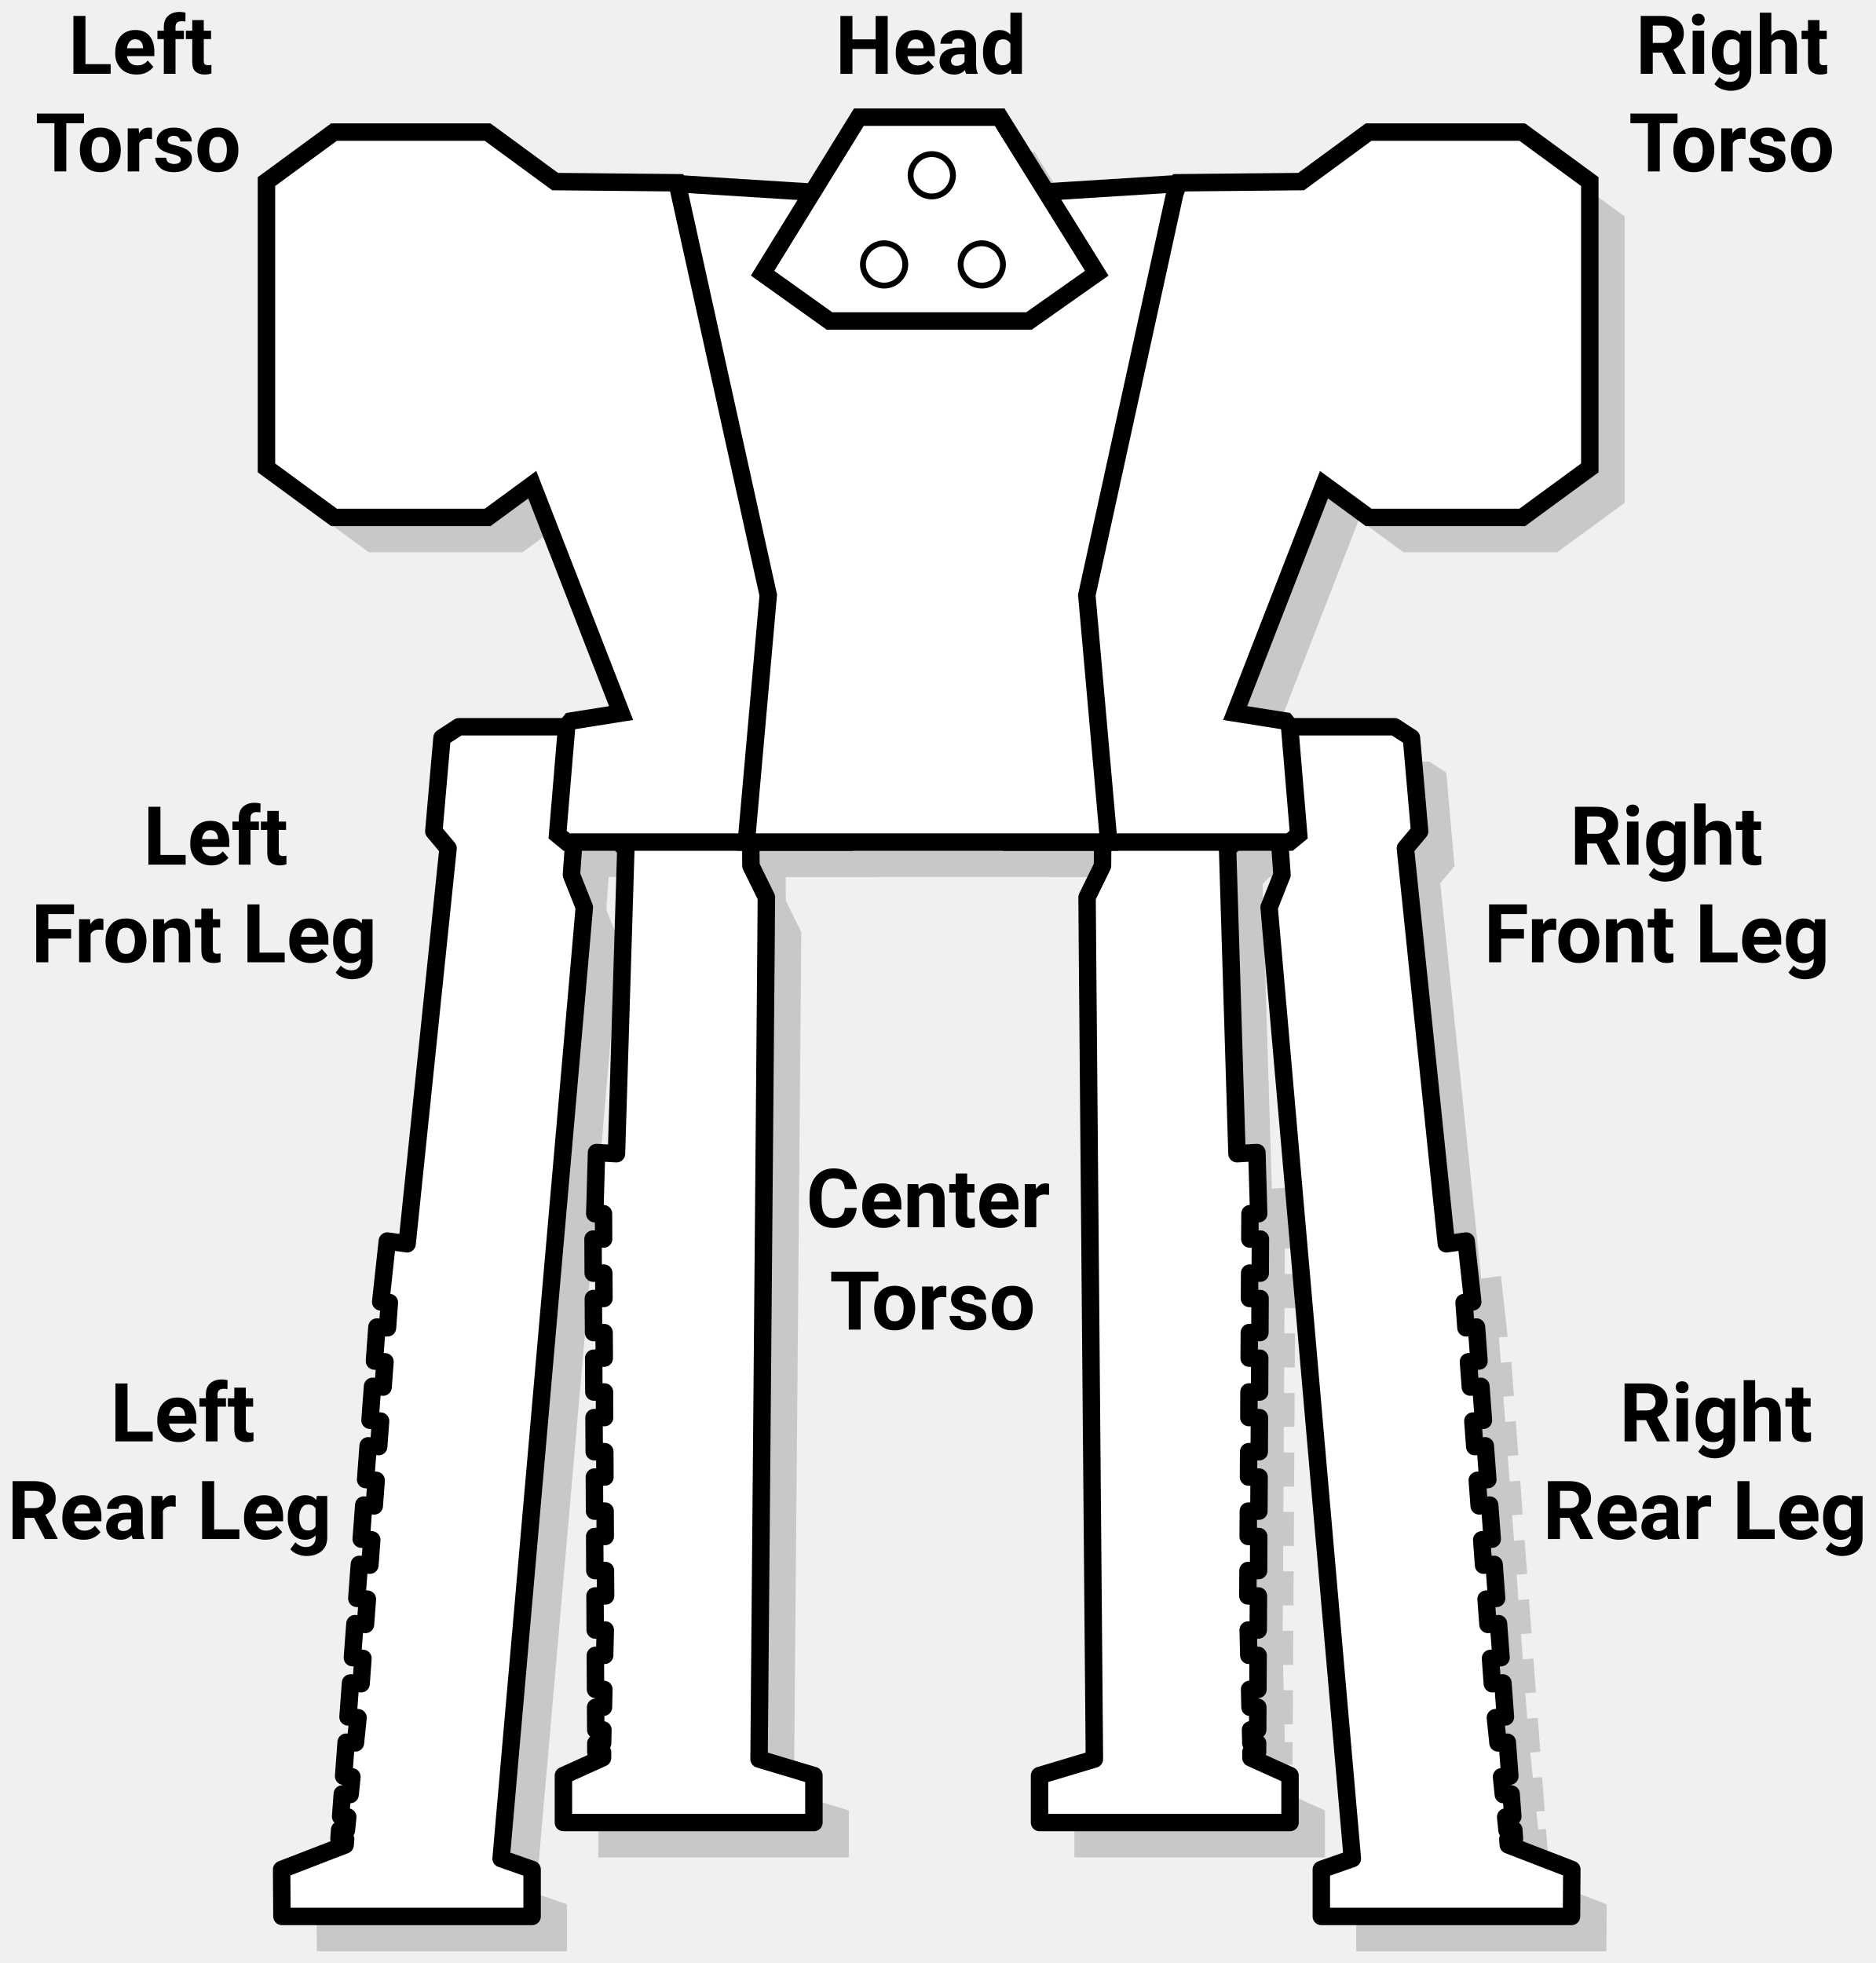
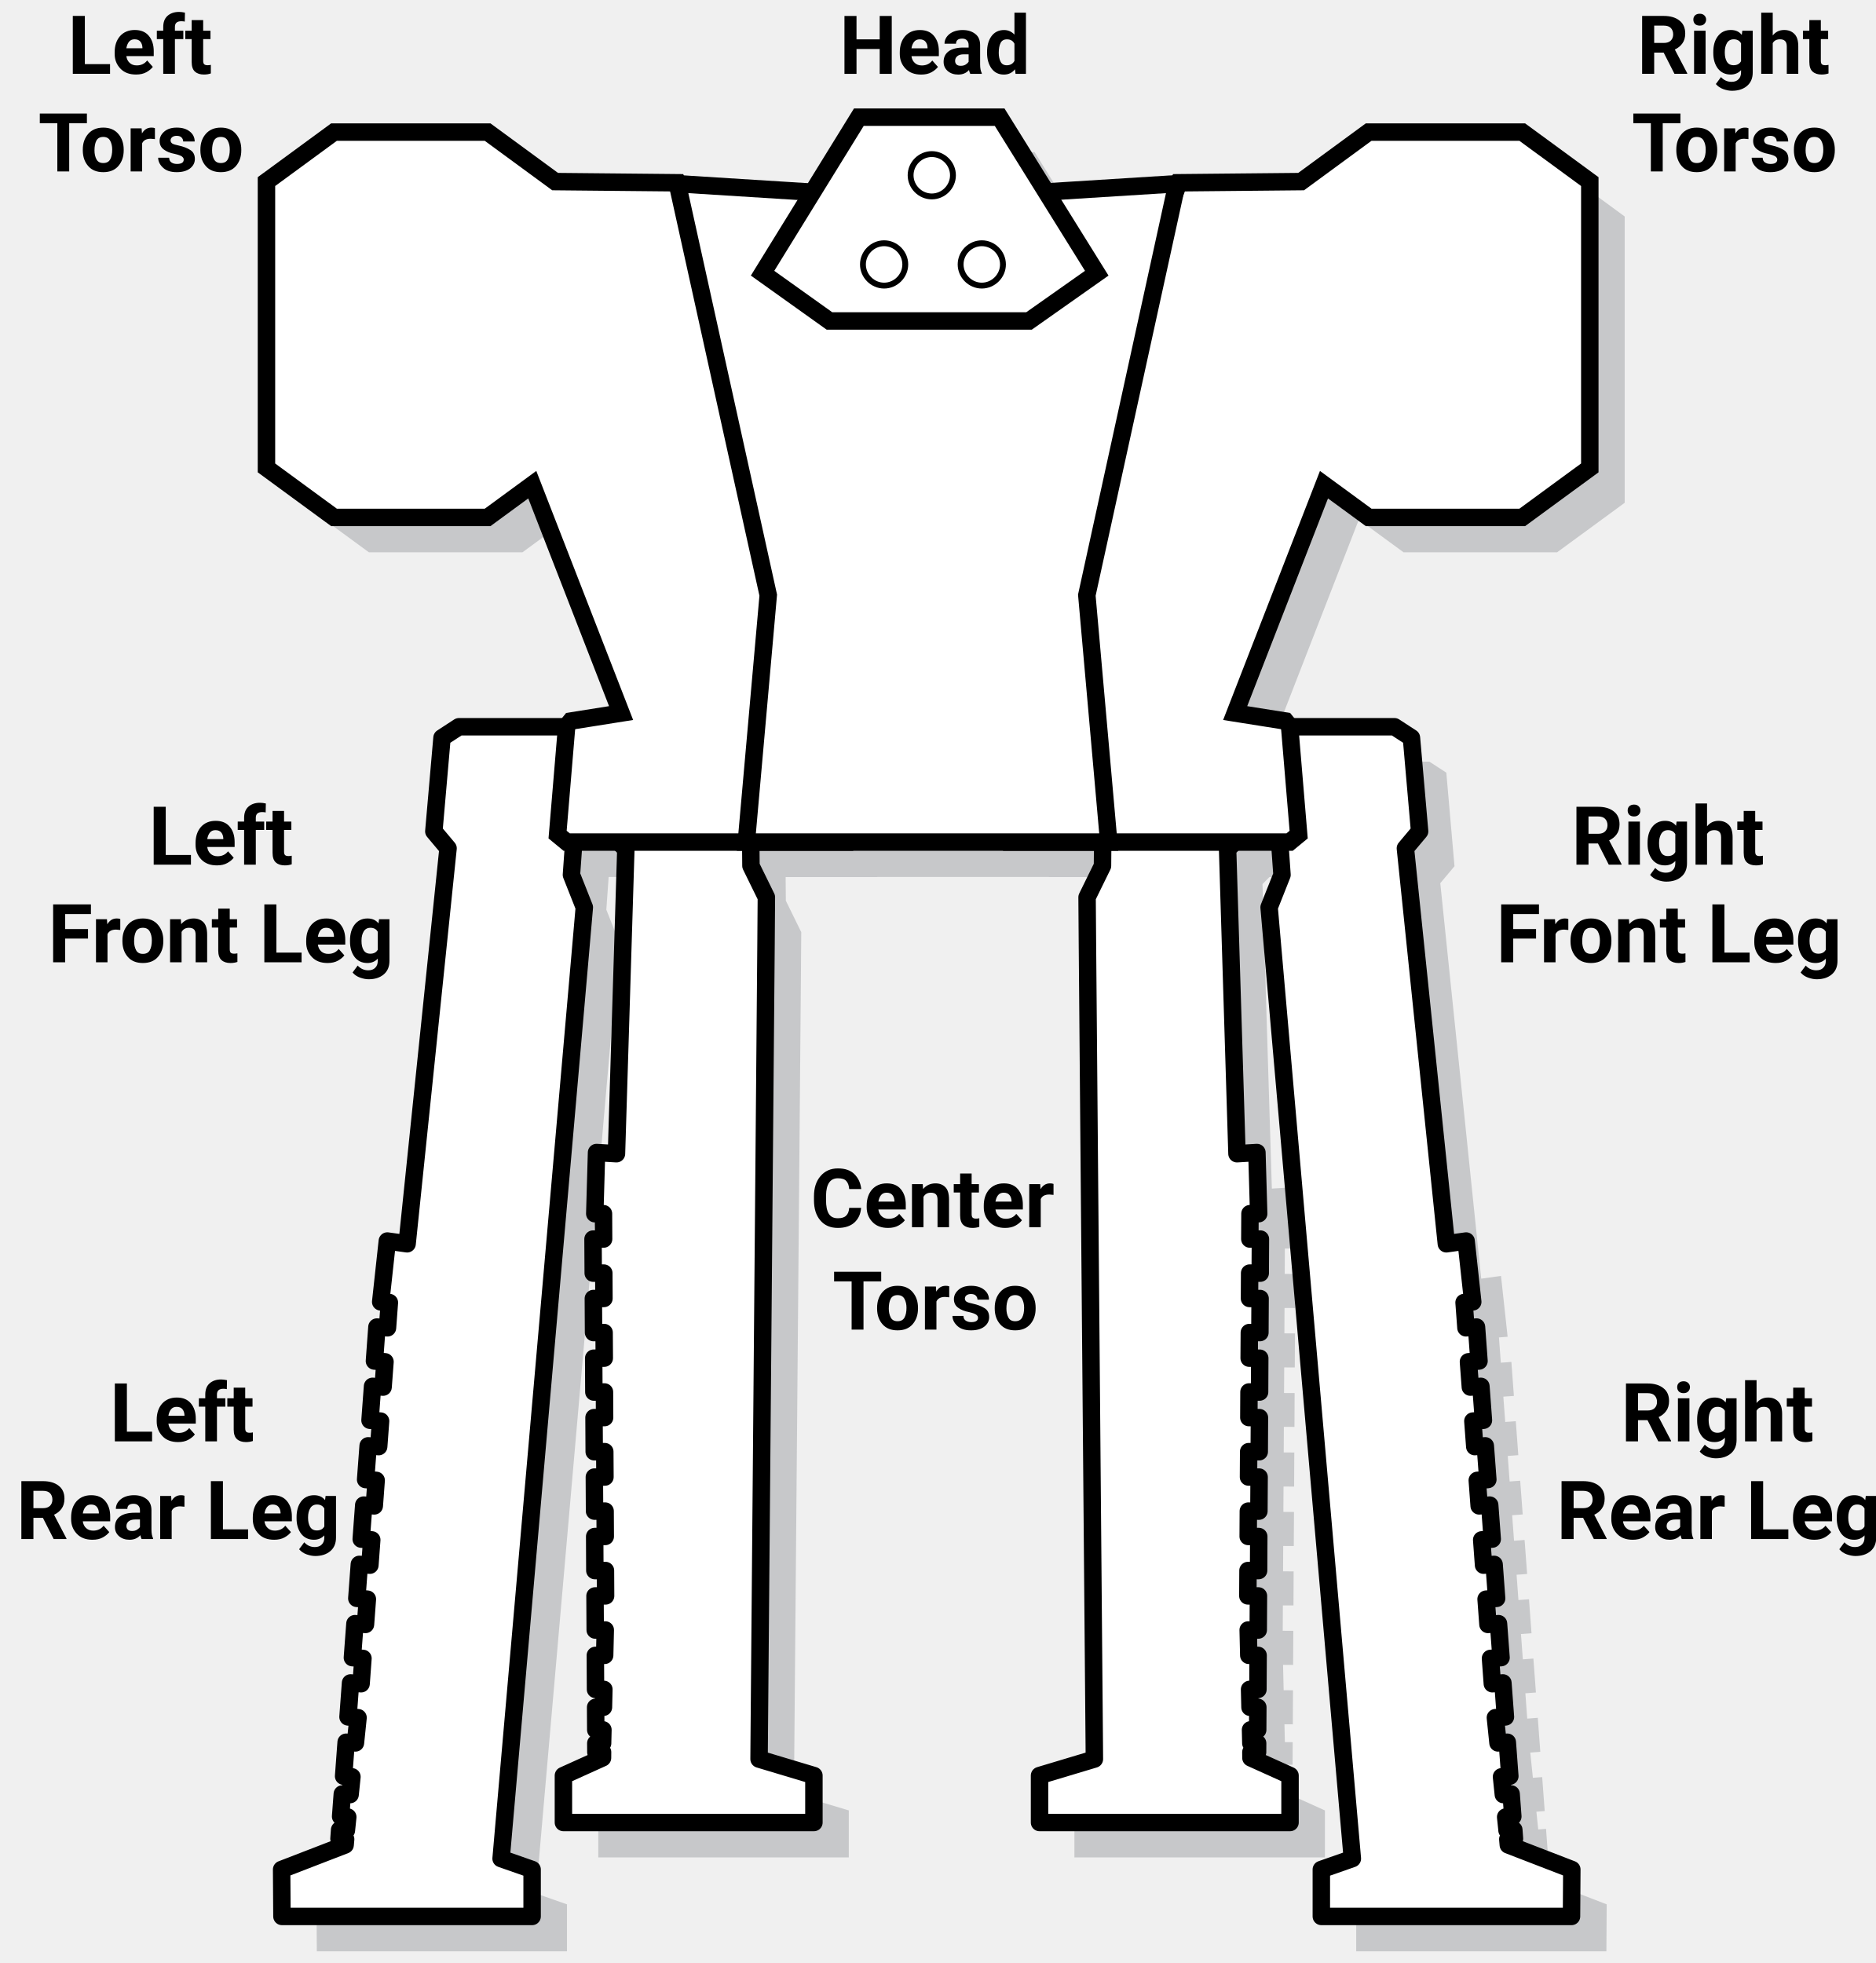
<svg xmlns="http://www.w3.org/2000/svg" viewBox="2.375 14.625 160.5 168">
  <defs>
    <clipPath id="quadvee-structure-visible-1" clipPathUnits="userSpaceOnUse">
      <path clip-rule="evenodd" transform="matrix(1 0 0 1 445.8153 306.2776)" d="M-100000 -100000H100000V100000H-100000Z M0 0V9.105H-15.183l-1.408-.916-.679-7.775 1.181-1.408-3.402-32.862-1.643 .23-.551-5.056 .721-.055-.156-2.101-.878 .065-.207-2.824 .877-.063-.158-2.103-.877 .063-.209-2.82 .877-.067-.157-2.121-.876 .064-.21-2.802 .877-.066-.157-2.121-.876 .066-.21-2.826 .876-.065-.155-2.101-.877 .065-.209-2.823 .876-.066-.156-2.101-.876 .064-.211-2.823 .877-.064-.154-2.104-.878 .067-.209-2.824 .833-.063-.216-2.097-.773 .057-.21-2.821 .691-.053-.152-1.476-.648 .05-.14-1.871 .594-.044-.106-1.024-.007-.083-.563 .042-.054-.739 .553-.041-.042-.475-5.276-2.038 .026-3.902H-9.105v3.902l-2.577 .903 .113 1.297L-5.106-9.789l.339 3.888-1.07 2.703L-5.61 0z Z" />
    </clipPath>
    <clipPath id="quadvee-structure-visible-2" clipPathUnits="userSpaceOnUse">
      <path clip-rule="evenodd" transform="matrix(1 0 0 1 452.5161 351.2098)" d="M-100000 -100000H100000V100000H-100000Z M0 0L-3.742 9.373-13.894 9.471l-5.611 4.114H-32.264l-5.613-4.114V-14.32l5.613-4.113h12.759l3.713 2.72L-8.413-34.69l-4.179-.663-.343-.425-.754-9.01 .754-.621H9.98z Z" />
    </clipPath>
    <clipPath id="quadvee-structure-visible-3" clipPathUnits="userSpaceOnUse">
      <path clip-rule="evenodd" transform="matrix(1 0 0 1 484.6186 305.8012)" d="M-100000 -100000H100000V100000H-100000Z M0 0H-30.11l1.82 20.515-7.554 34.188 11.651-.731H-5.982l11.651 .731-7.49-34.188z Z" />
    </clipPath>
    <clipPath id="quadvee-structure-visible-5" clipPathUnits="userSpaceOnUse">
      <path clip-rule="evenodd" transform="matrix(1 0 0 1 493.1768 306.2776)" d="M-100000 -100000H100000V100000H-100000Z M0 0V9.105H15.183l1.408-.916L17.27 .414 16.089-.994l3.402-32.862 1.643 .23 .551-5.056-.721-.055 .156-2.101 .877 .065 .208-2.824-.877-.063 .158-2.103 .877 .063 .209-2.82-.877-.067 .157-2.121 .876 .064 .21-2.802-.877-.066 .157-2.121 .876 .066 .21-2.826-.876-.065 .155-2.101 .877 .065 .209-2.823-.876-.066 .156-2.101 .876 .064 .211-2.823-.877-.064 .154-2.104 .878 .067 .209-2.824-.834-.063 .217-2.097 .773 .057 .21-2.821-.691-.053 .152-1.476 .648 .05 .139-1.871-.594-.044 .107-1.024 .006-.083 .564 .042 .054-.739-.553-.041 .042-.475 5.276-2.038-.026-3.902H9.105v3.902l2.577 .903-.114 1.297L5.106-9.789l-.34 3.888L5.837-3.198 5.61 0z Z" />
    </clipPath>
    <clipPath id="quadvee-structure-visible-6" clipPathUnits="userSpaceOnUse">
      <path clip-rule="evenodd" transform="matrix(1 0 0 1 486.709 351.2098)" d="M-100000 -100000H100000V100000H-100000Z M0 0L3.743 9.373l10.152 .098 5.61 4.114H32.264l5.614-4.114V-14.32l-5.614-4.113H19.505l-3.712 2.72L8.414-34.69l4.179-.663 .343-.425 .754-9.01-.754-.621H-9.978z Z" />
    </clipPath>
    <clipPath id="quadvee-structure-visible-11" clipPathUnits="userSpaceOnUse">
      <path clip-rule="evenodd" transform="matrix(1 0 0 1 455.8565 353.0682)" d="M-100000 -100000H100000V100000H-100000Z M0 0L5.558-3.967H22.139L27.766 0 19.699 12.963H7.999z Z" />
    </clipPath>
  </defs>
  <g transform="matrix(1.03 0 0 1.03 3.557 16.25)">
    <g id="internal_diagram_quad" transform="matrix(1,0,0,-1,-395.3231,374.1915)">
      <g id="structureDiagram" transform="translate(1.675)">
        <path style="fill:#c7c8ca;fill-opacity:1;fill-rule:nonzero;stroke:none" d="M0 0L-.724 9.077-15.859 7.869-17.19 6.843-17.248-.961l1.289-1.31-.778-25.301-1.656 .099-.147-5.083 .723 .003 .011-2.108-.879-.005 .016-2.83 .88 .005 .011-2.108-.88-.006 .016-2.828 .878 .002 .014-2.127-.879-.005 .013-2.811 .881 .006 .011-2.128-.878-.005 .015-2.833 .879 .006 .013-2.108-.88-.005 .016-2.83 .878 .004 .012-2.107-.878-.006 .013-2.829 .881 .004 .012-2.108-.879-.004 .016-2.833 .836 .005-.05-2.107-.775-.005 .015-2.83 .694 .004-.035-1.484-.65-.003 .011-1.876 .595 .004-.025-1.029-.001-.084-.565-.003 .005-.741 .556 .004-.004-.478-3.248-1.468v-3.902H-.333v3.903L-4.89-77.873l.01 1.301 .568 66.408 .029 3.901-1.281 2.611-.027 3.206z" transform="translate(463.3543,304.5805)" />
        <path style="fill:#c7c8ca;fill-opacity:1;fill-rule:nonzero;stroke:none" d="M0 0V9.105H-15.183l-1.408-.916-.679-7.775 1.181-1.408-3.402-32.862-1.643 .23-.551-5.056 .721-.055-.156-2.101-.878 .065-.207-2.824 .877-.063-.158-2.103-.877 .063-.209-2.82 .877-.067-.157-2.121-.876 .064-.21-2.802 .877-.066-.157-2.121-.876 .066-.21-2.826 .876-.064-.155-2.102-.877 .065-.209-2.823 .876-.066-.156-2.101-.876 .064-.211-2.823 .877-.064-.154-2.104-.878 .067-.209-2.824 .833-.063-.216-2.097-.773 .057-.21-2.821 .691-.053-.152-1.476-.648 .05-.14-1.871 .594-.044-.106-1.024-.007-.083-.563 .042-.054-.739 .553-.041-.042-.475-5.276-2.038 .026-3.902H-9.105v3.902l-2.577 .903 .113 1.297L-5.106-9.789l.339 3.888-1.07 2.704L-5.61 0z" transform="translate(448.7133,303.3796)" />
        <path style="fill:#c7c8ca;fill-opacity:1;fill-rule:nonzero;stroke:none" d="M0 0L.724 9.077 15.859 7.869 17.19 6.843l.059-7.804-1.29-1.31 .778-25.301 1.656 .099 .147-5.083-.723 .003-.011-2.108 .879-.005-.016-2.83-.88 .005-.011-2.108 .88-.006-.016-2.828-.878 .002-.014-2.127 .879-.005-.013-2.811-.881 .006-.011-2.128 .878-.005-.015-2.833-.879 .006-.013-2.108 .881-.005-.017-2.83-.878 .004-.012-2.107 .878-.006-.013-2.829-.881 .004-.012-2.108 .879-.004-.016-2.833-.836 .005 .05-2.107 .775-.005-.015-2.83-.694 .004 .035-1.484 .65-.003-.011-1.876-.595 .004 .025-1.029 .001-.084 .564-.003-.004-.741-.556 .004 .004-.478 3.248-1.468v-3.902H.333v3.903L4.89-77.873l-.01 1.301-.568 66.408-.029 3.901L5.564-3.652 5.591-.446z" transform="translate(481.4337,304.5805)" />
        <path style="fill:#c7c8ca;fill-opacity:1;fill-rule:nonzero;stroke:none" d="M0 0V9.105H15.183l1.408-.916L17.27 .414 16.089-.994l3.402-32.862 1.643 .23 .551-5.056-.721-.055 .156-2.101 .877 .065 .208-2.824-.877-.063 .158-2.103 .877 .063 .209-2.82-.877-.067 .157-2.121 .876 .064 .21-2.802-.877-.066 .157-2.121 .876 .066 .21-2.826-.876-.064 .155-2.102 .877 .065 .209-2.823-.876-.066 .156-2.101 .876 .064 .211-2.823-.877-.064 .154-2.104 .878 .067 .209-2.824-.834-.063 .217-2.097 .773 .057 .21-2.821-.691-.053 .152-1.476 .648 .05 .139-1.871-.593-.044 .106-1.024 .007-.083 .563 .042 .054-.739-.553-.041 .042-.475 5.276-2.038-.026-3.902H9.105v3.902l2.577 .903-.114 1.297L5.106-9.789l-.34 3.888L5.837-3.197 5.61 0z" transform="translate(496.0747,303.3796)" />
        <path style="fill:#c7c8ca;fill-opacity:1;fill-rule:nonzero;stroke:none" d="M0 0L-3.742 9.373-13.894 9.471l-5.611 4.114H-32.264l-5.613-4.114V-14.32l5.613-4.113h12.759l3.713 2.72L-8.413-34.69l-4.179-.663-.343-.425-.754-9.01 .754-.621H9.98z" transform="translate(455.414,348.3119)" />
        <path style="fill:#c7c8ca;fill-opacity:1;fill-rule:nonzero;stroke:none" d="M0 0L3.743 9.373l10.152 .098 5.61 4.114H32.264l5.614-4.114V-14.32l-5.614-4.113H19.505l-3.712 2.72L8.414-34.69l4.179-.663 .343-.425 .754-9.01-.754-.621H-9.978z" transform="translate(489.607,348.3119)" />
        <path style="fill:#c7c8ca;fill-opacity:1;fill-rule:nonzero;stroke:none" d="M0 0H-30.11l1.82 20.515-7.554 34.188 11.651-.731H-5.982l11.651 .731-7.49-34.188z" transform="translate(487.5166,302.9032)" />
        <path style="fill:#c7c8ca;fill-opacity:1;fill-rule:nonzero;stroke:none" d="M0 0L5.558-3.967H22.139L27.766 0 19.699 12.963H7.999z" transform="translate(458.7545,350.1702)" />
        <g clip-path="url(#quadvee-structure-visible-1)">
          <g clip-path="url(#quadvee-structure-visible-2)">
            <g clip-path="url(#quadvee-structure-visible-3)">
              <path style="fill:#ffffff;fill-opacity:1;fill-rule:nonzero;stroke:none;stroke-opacity:1;stroke-width:1.449;stroke-linecap:butt;stroke-linejoin:round;stroke-miterlimit:2.414;stroke-dasharray:none" d="M0 0L-.724 9.077-15.859 7.869-17.19 6.843-17.248-.961l1.289-1.31-.778-25.301-1.656 .099-.147-5.083 .723 .003 .011-2.108-.879-.005 .016-2.83 .88 .005 .011-2.108-.88-.006 .016-2.829 .878 .003 .014-2.127-.879-.005 .013-2.811 .881 .006 .011-2.128-.878-.005 .015-2.833 .879 .006 .013-2.108-.88-.005 .016-2.83 .878 .004 .012-2.107-.878-.006 .013-2.829 .881 .004 .012-2.108-.879-.004 .016-2.833 .836 .005-.05-2.107-.775-.005 .015-2.83 .694 .004-.035-1.484-.65-.003 .011-1.876 .595 .004-.025-1.029-.001-.084-.565-.003 .005-.741 .556 .004-.004-.478-3.248-1.468v-3.902H-.333v3.903L-4.89-77.873l.01 1.301 .568 66.408 .029 3.901-1.281 2.611-.027 3.206z" id="isRLL" data-loc="RLL" class="structure unitLocation" transform="translate(460.4563,307.4785)" />
            </g>
          </g>
        </g>
        <path style="fill:none;fill-opacity:1;fill-rule:nonzero;stroke:#000000;stroke-opacity:1;stroke-width:1.449;stroke-linecap:butt;stroke-linejoin:round;stroke-miterlimit:2.414;stroke-dasharray:none" d="M0 0L-.724 9.077-15.859 7.869-17.19 6.843-17.248-.961l1.289-1.31-.778-25.301-1.656 .099-.147-5.083 .723 .003 .011-2.108-.879-.005 .016-2.83 .88 .005 .011-2.108-.88-.006 .016-2.829 .878 .003 .014-2.127-.879-.005 .013-2.811 .881 .006 .011-2.128-.878-.005 .015-2.833 .879 .006 .013-2.108-.88-.005 .016-2.83 .878 .004 .012-2.107-.878-.006 .013-2.829 .881 .004 .012-2.108-.879-.004 .016-2.833 .836 .005-.05-2.107-.775-.005 .015-2.83 .694 .004-.035-1.484-.65-.003 .011-1.876 .595 .004-.025-1.029-.001-.084-.565-.003 .005-.741 .556 .004-.004-.478-3.248-1.468v-3.902H-.333v3.903L-4.89-77.873l.01 1.301 .568 66.408 .029 3.901-1.281 2.611-.027 3.206z" transform="translate(460.4563,307.4785)" />
        <g clip-path="url(#quadvee-structure-visible-2)">
          <path style="fill:#ffffff;fill-opacity:1;fill-rule:nonzero;stroke:none;stroke-opacity:1;stroke-width:1.449;stroke-linecap:butt;stroke-linejoin:round;stroke-miterlimit:2.414;stroke-dasharray:none" d="M0 0V9.105H-15.183l-1.408-.916-.679-7.775 1.181-1.408-3.402-32.862-1.643 .23-.551-5.056 .721-.055-.156-2.101-.878 .065-.207-2.824 .877-.063-.158-2.103-.877 .063-.209-2.82 .877-.067-.157-2.121-.876 .064-.21-2.802 .877-.066-.157-2.121-.876 .066-.21-2.826 .876-.065-.155-2.101-.877 .065-.209-2.823 .876-.066-.156-2.101-.876 .064-.211-2.823 .877-.064-.154-2.104-.878 .067-.209-2.824 .833-.063-.216-2.097-.773 .057-.21-2.821 .691-.053-.152-1.476-.648 .05-.14-1.871 .594-.044-.106-1.024-.007-.083-.563 .042-.054-.739 .553-.041-.042-.475-5.276-2.038 .026-3.902H-9.105v3.902l-2.577 .903 .113 1.297L-5.106-9.789l.339 3.888-1.07 2.703L-5.61 0z" id="isFLL" data-loc="FLL" class="structure unitLocation" transform="translate(445.8153,306.2776)" />
        </g>
        <path style="fill:none;fill-opacity:1;fill-rule:nonzero;stroke:#000000;stroke-opacity:1;stroke-width:1.449;stroke-linecap:butt;stroke-linejoin:round;stroke-miterlimit:2.414;stroke-dasharray:none" d="M0 0V9.105H-15.183l-1.408-.916-.679-7.775 1.181-1.408-3.402-32.862-1.643 .23-.551-5.056 .721-.055-.156-2.101-.878 .065-.207-2.824 .877-.063-.158-2.103-.877 .063-.209-2.82 .877-.067-.157-2.121-.876 .064-.21-2.802 .877-.066-.157-2.121-.876 .066-.21-2.826 .876-.065-.155-2.101-.877 .065-.209-2.823 .876-.066-.156-2.101-.876 .064-.211-2.823 .877-.064-.154-2.104-.878 .067-.209-2.824 .833-.063-.216-2.097-.773 .057-.21-2.821 .691-.053-.152-1.476-.648 .05-.14-1.871 .594-.044-.106-1.024-.007-.083-.563 .042-.054-.739 .553-.041-.042-.475-5.276-2.038 .026-3.902H-9.105v3.902l-2.577 .903 .113 1.297L-5.106-9.789l.339 3.888-1.07 2.703L-5.61 0z" transform="translate(445.8153,306.2776)" />
        <g clip-path="url(#quadvee-structure-visible-5)">
          <g clip-path="url(#quadvee-structure-visible-6)">
            <g clip-path="url(#quadvee-structure-visible-3)">
              <path style="fill:#ffffff;fill-opacity:1;fill-rule:nonzero;stroke:none;stroke-opacity:1;stroke-width:1.449;stroke-linecap:butt;stroke-linejoin:round;stroke-miterlimit:2.414;stroke-dasharray:none" d="M0 0L.724 9.077 15.859 7.869 17.19 6.843l.059-7.804-1.29-1.31 .778-25.301 1.656 .099 .147-5.083-.723 .003-.011-2.108 .879-.005-.016-2.83-.88 .005-.011-2.108 .88-.006-.016-2.829-.878 .003-.014-2.127 .879-.005-.013-2.811-.881 .006-.011-2.128 .878-.005-.015-2.833-.879 .006-.013-2.108 .881-.005-.017-2.83-.878 .004-.012-2.107 .878-.006-.013-2.829-.881 .004-.012-2.108 .879-.004-.016-2.833-.836 .005 .05-2.107 .775-.005-.015-2.83-.694 .004 .035-1.484 .65-.003-.011-1.876-.595 .004 .025-1.029 .001-.084 .564-.003-.004-.741-.556 .004 .004-.478 3.248-1.468v-3.902H.333v3.903L4.89-77.873l-.01 1.301-.568 66.408-.029 3.901L5.564-3.652 5.591-.446z" id="isRRL" data-loc="RRL" class="structure unitLocation" transform="translate(478.5358,307.4785)" />
            </g>
          </g>
        </g>
        <path style="fill:none;fill-opacity:1;fill-rule:nonzero;stroke:#000000;stroke-opacity:1;stroke-width:1.449;stroke-linecap:butt;stroke-linejoin:round;stroke-miterlimit:2.414;stroke-dasharray:none" d="M0 0L.724 9.077 15.859 7.869 17.19 6.843l.059-7.804-1.29-1.31 .778-25.301 1.656 .099 .147-5.083-.723 .003-.011-2.108 .879-.005-.016-2.83-.88 .005-.011-2.108 .88-.006-.016-2.829-.878 .003-.014-2.127 .879-.005-.013-2.811-.881 .006-.011-2.128 .878-.005-.015-2.833-.879 .006-.013-2.108 .881-.005-.017-2.83-.878 .004-.012-2.107 .878-.006-.013-2.829-.881 .004-.012-2.108 .879-.004-.016-2.833-.836 .005 .05-2.107 .775-.005-.015-2.83-.694 .004 .035-1.484 .65-.003-.011-1.876-.595 .004 .025-1.029 .001-.084 .564-.003-.004-.741-.556 .004 .004-.478 3.248-1.468v-3.902H.333v3.903L4.89-77.873l-.01 1.301-.568 66.408-.029 3.901L5.564-3.652 5.591-.446z" transform="translate(478.5358,307.4785)" />
        <g clip-path="url(#quadvee-structure-visible-6)">
          <path style="fill:#ffffff;fill-opacity:1;fill-rule:nonzero;stroke:none;stroke-opacity:1;stroke-width:1.449;stroke-linecap:butt;stroke-linejoin:round;stroke-miterlimit:2.414;stroke-dasharray:none" d="M0 0V9.105H15.183l1.408-.916L17.27 .414 16.089-.994l3.402-32.862 1.643 .23 .551-5.056-.721-.055 .156-2.101 .877 .065 .208-2.824-.877-.063 .158-2.103 .877 .063 .209-2.82-.877-.067 .157-2.121 .876 .064 .21-2.802-.877-.066 .157-2.121 .876 .066 .21-2.826-.876-.065 .155-2.101 .877 .065 .209-2.823-.876-.066 .156-2.101 .876 .064 .211-2.823-.877-.064 .154-2.104 .878 .067 .209-2.824-.834-.063 .217-2.097 .773 .057 .21-2.821-.691-.053 .152-1.476 .648 .05 .139-1.871-.594-.044 .107-1.024 .006-.083 .564 .042 .054-.739-.553-.041 .042-.475 5.276-2.038-.026-3.902H9.105v3.902l2.577 .903-.114 1.297L5.106-9.789l-.34 3.888L5.837-3.198 5.61 0z" id="isFRL" data-loc="FRL" class="structure unitLocation" transform="translate(493.1768,306.2776)" />
        </g>
        <path style="fill:none;fill-opacity:1;fill-rule:nonzero;stroke:#000000;stroke-opacity:1;stroke-width:1.449;stroke-linecap:butt;stroke-linejoin:round;stroke-miterlimit:2.414;stroke-dasharray:none" d="M0 0V9.105H15.183l1.408-.916L17.27 .414 16.089-.994l3.402-32.862 1.643 .23 .551-5.056-.721-.055 .156-2.101 .877 .065 .208-2.824-.877-.063 .158-2.103 .877 .063 .209-2.82-.877-.067 .157-2.121 .876 .064 .21-2.802-.877-.066 .157-2.121 .876 .066 .21-2.826-.876-.065 .155-2.101 .877 .065 .209-2.823-.876-.066 .156-2.101 .876 .064 .211-2.823-.877-.064 .154-2.104 .878 .067 .209-2.824-.834-.063 .217-2.097 .773 .057 .21-2.821-.691-.053 .152-1.476 .648 .05 .139-1.871-.594-.044 .107-1.024 .006-.083 .564 .042 .054-.739-.553-.041 .042-.475 5.276-2.038-.026-3.902H9.105v3.902l2.577 .903-.114 1.297L5.106-9.789l-.34 3.888L5.837-3.198 5.61 0z" transform="translate(493.1768,306.2776)" />
        <g clip-path="url(#quadvee-structure-visible-3)">
          <path style="fill:#ffffff;fill-opacity:1;fill-rule:nonzero;stroke:none;stroke-opacity:1;stroke-width:1.449;stroke-linecap:butt;stroke-linejoin:miter;stroke-miterlimit:4;stroke-dasharray:none" d="M0 0L-3.742 9.373-13.894 9.471l-5.611 4.114H-32.264l-5.613-4.114V-14.32l5.613-4.113h12.759l3.713 2.72L-8.413-34.69l-4.179-.663-.343-.425-.754-9.01 .754-.621H9.98z" id="isLT" data-loc="LT" class="structure unitLocation" transform="translate(452.5161,351.2098)" />
        </g>
        <path style="fill:none;fill-opacity:1;fill-rule:nonzero;stroke:#000000;stroke-opacity:1;stroke-width:1.449;stroke-linecap:butt;stroke-linejoin:miter;stroke-miterlimit:4;stroke-dasharray:none" d="M0 0L-3.742 9.373-13.894 9.471l-5.611 4.114H-32.264l-5.613-4.114V-14.32l5.613-4.113h12.759l3.713 2.72L-8.413-34.69l-4.179-.663-.343-.425-.754-9.01 .754-.621H9.98z" transform="translate(452.5161,351.2098)" />
        <g clip-path="url(#quadvee-structure-visible-3)">
          <path style="fill:#ffffff;fill-opacity:1;fill-rule:nonzero;stroke:none;stroke-opacity:1;stroke-width:1.449;stroke-linecap:butt;stroke-linejoin:miter;stroke-miterlimit:4;stroke-dasharray:none" d="M0 0L3.743 9.373l10.152 .098 5.61 4.114H32.264l5.614-4.114V-14.32l-5.614-4.113H19.505l-3.712 2.72L8.414-34.69l4.179-.663 .343-.425 .754-9.01-.754-.621H-9.978z" id="isRT" class="structure unitLocation" data-loc="RT" transform="translate(486.709,351.2098)" />
        </g>
        <path style="fill:none;fill-opacity:1;fill-rule:nonzero;stroke:#000000;stroke-opacity:1;stroke-width:1.449;stroke-linecap:butt;stroke-linejoin:miter;stroke-miterlimit:4;stroke-dasharray:none" d="M0 0L3.743 9.373l10.152 .098 5.61 4.114H32.264l5.614-4.114V-14.32l-5.614-4.113H19.505l-3.712 2.72L8.414-34.69l4.179-.663 .343-.425 .754-9.01-.754-.621H-9.978z" transform="translate(486.709,351.2098)" />
        <g clip-path="url(#quadvee-structure-visible-11)">
          <g clip-path="url(#quadvee-structure-visible-11)">
            <path style="fill:#ffffff;fill-opacity:1;fill-rule:nonzero;stroke:none;stroke-opacity:1;stroke-width:1.449;stroke-linecap:butt;stroke-linejoin:miter;stroke-miterlimit:4;stroke-dasharray:none" d="M0 0H-30.11l1.82 20.515-7.554 34.188 11.651-.731H-5.982l11.651 .731-7.49-34.188z" id="isCT" data-loc="CT" class="structure unitLocation" transform="translate(484.6186,305.8012)" />
          </g>
        </g>
        <path style="fill:none;fill-opacity:1;fill-rule:nonzero;stroke:#000000;stroke-opacity:1;stroke-width:1.449;stroke-linecap:butt;stroke-linejoin:miter;stroke-miterlimit:4;stroke-dasharray:none" d="M0 0H-30.11l1.82 20.515-7.554 34.188 11.651-.731H-5.982l11.651 .731-7.49-34.188z" transform="translate(484.6186,305.8012)" />
        <path style="fill:#ffffff;fill-opacity:1;fill-rule:nonzero;stroke:none" d="M0 0L5.558-3.967H22.139L27.766 0 19.699 12.963H7.999z" id="isHD" data-loc="HD" class="structure unitLocation" transform="translate(455.8565,353.0682)" />
        <path style="fill:none;stroke:#000000;stroke-width:1.449;stroke-linecap:butt;stroke-linejoin:miter;stroke-miterlimit:4;stroke-dasharray:none;stroke-opacity:1" d="M0 0L5.558-3.967H22.139L27.766 0 19.699 12.963H7.999z" data-loc="HD" class="structure unitLocation" transform="translate(455.8565,353.0682)" />
      </g>
      <g transform="matrix(1,0,0,-1,0,765)">
        <g id="structurePips">
          <g class="paperdoll-pip-profile">
            <g transform="translate(475.7472,409.4425)">
              <path fill="#FFFFFF" style="stroke:#000000;stroke-width:0.487;stroke-linecap:butt;stroke-linejoin:miter;stroke-miterlimit:2.414;stroke-dasharray:none;stroke-opacity:1" d="m 0,0 c -0.96,0 -1.76,0.8 -1.76,1.759 0,0.959 0.8,1.76 1.76,1.76 0.959,0 1.758,-0.801 1.758,-1.76 C 1.758,0.8 0.959,0 0,0 Z" id="is_pip_hd_3" class="pip structure" data-loc="HD" />
            </g>
            <g transform="translate(471.593,402.0341)">
              <path fill="#FFFFFF" style="stroke:#000000;stroke-width:0.487;stroke-linecap:butt;stroke-linejoin:miter;stroke-miterlimit:2.414;stroke-dasharray:none;stroke-opacity:1" d="m 0,0 c -0.961,0 -1.761,0.8 -1.761,1.758 0,0.961 0.8,1.761 1.761,1.761 0.959,0 1.758,-0.8 1.758,-1.761 C 1.758,0.8 0.959,0 0,0 Z" id="is_pip_hd_1" class="pip structure" data-loc="HD" />
            </g>
            <g transform="translate(467.6313,409.4425)">
              <path fill="#FFFFFF" style="stroke:#000000;stroke-width:0.487;stroke-linecap:butt;stroke-linejoin:miter;stroke-miterlimit:2.414;stroke-dasharray:none;stroke-opacity:1" d="m 0,0 c -0.96,0 -1.76,0.8 -1.76,1.759 0,0.959 0.8,1.76 1.76,1.76 0.959,0 1.758,-0.801 1.758,-1.76 C 1.758,0.8 0.959,0 0,0 Z" id="is_pip_hd_2" class="pip structure" data-loc="HD" />
            </g>
          </g>
          <g fill="none" transform="translate(455.61,418.302)" class="paperdoll-pip-profile">
            <rect x="0" width="31.22" y="0" height="5.431" data-fill="structure" data-location="CT" />
            <rect x="0.83" width="29.56" y="4.703" height="5.431" data-fill="structure" data-location="CT" />
            <rect x="1.66" width="27.9" y="9.407" height="5.431" data-fill="structure" data-location="CT" />
            <rect x="2.49" width="26.24" y="14.111" height="5.431" data-fill="structure" data-location="CT" />
            <rect x="3.32" width="24.58" y="18.814" height="5.431" data-fill="structure" data-location="CT" />
            <rect x="2.78" width="25.66" y="23.517" height="5.431" data-fill="structure" data-location="CT" />
            <rect x="2.5" width="26.22" y="28.221" height="5.431" data-fill="structure" data-location="CT" />
            <rect x="2.09" width="27.04" y="32.925" height="5.431" data-fill="structure" data-location="CT" />
          </g>
          <g fill="none" transform="translate(486.24,402.5437)" class="paperdoll-pip-profile">
            <rect x="20.33" width="15.52" y="0" height="5.431" data-fill="structure" data-location="RT" />
            <rect x="6.2" width="32.5" y="4.703" height="5.431" data-fill="structure" data-location="RT" />
            <rect x="5.21" width="33.4" y="9.407" height="5.431" data-fill="structure" data-location="RT" />
            <rect x="4.21" width="34.3" y="14.111" height="5.431" data-fill="structure" data-location="RT" />
            <rect x="3.22" width="36" y="18.814" height="5.431" data-fill="structure" data-location="RT" />
            <rect x="2.23" width="14.31" y="23.517" height="5.431" data-fill="structure" data-location="RT" />
            <rect x="1.23" width="13.1" y="28.221" height="5.431" data-fill="structure" data-location="RT" />
            <rect x="0.24" width="12.52" y="32.925" height="5.431" data-fill="structure" data-location="RT" />
            <rect x="0" width="10.4" y="37.628" height="5.431" data-fill="structure" data-location="RT" />
            <rect x="0" width="9.61" y="42.332" height="5.431" data-fill="structure" data-location="RT" />
            <rect x="0.93" width="13.6" y="48.882" height="5.431" data-fill="structure" data-location="RT" />
          </g>
          <g fill="none" transform="matrix(-1,0,0,1,456.2,402.13)" class="paperdoll-pip-profile">
            <rect x="20.33" width="15.52" y="0" height="5.431" data-fill="structure" data-location="LT" />
            <rect x="6.2" width="32.5" y="4.703" height="5.431" data-fill="structure" data-location="LT" />
            <rect x="5.21" width="33.4" y="9.407" height="5.431" data-fill="structure" data-location="LT" />
            <rect x="4.21" width="34.3" y="14.111" height="5.431" data-fill="structure" data-location="LT" />
            <rect x="3.22" width="36" y="18.814" height="5.431" data-fill="structure" data-location="LT" />
            <rect x="2.23" width="14.31" y="23.517" height="5.431" data-fill="structure" data-location="LT" />
            <rect x="1.23" width="13.1" y="28.221" height="5.431" data-fill="structure" data-location="LT" />
            <rect x="0.24" width="12.52" y="32.925" height="5.431" data-fill="structure" data-location="LT" />
            <rect x="0" width="10.4" y="37.628" height="5.431" data-fill="structure" data-location="LT" />
            <rect x="0" width="9.61" y="42.332" height="5.431" data-fill="structure" data-location="LT" />
            <rect x="0.93" width="13.6" y="48.882" height="5.431" data-fill="structure" data-location="LT" />
          </g>
        </g>
        <g id="structurePipsGrouped" transform="translate(300,400)" fill="none">
          <g transform="rotate(84.00003,66.6551,146.6154)" class="paperdoll-pip-profile">
            <rect x="0" y="0" height="5" width="82.5" data-fill="structure" data-location="FRL" />
            <rect x="-14" y="-5" height="5" width="97" data-fill="structure" data-location="FRL" />
          </g>
          <g transform="matrix(-0.104528,0.994522,0.994522,0.104528,137,65)" class="paperdoll-pip-profile">
            <rect x="0" y="0" height="5" width="82.5" data-fill="structure" data-location="FLL" />
            <rect x="-14" y="-5" height="5" width="97" data-fill="structure" data-location="FLL" />
          </g>
          <g transform="rotate(89,62.94094,128.6771)" class="paperdoll-pip-profile">
            <rect x="0" y="0" height="5" width="76" data-fill="structure" data-location="RRL" />
            <rect x="-3.5" y="-5" height="5" width="80" data-fill="structure" data-location="RRL" />
          </g>
          <g transform="matrix(-0.0174524,0.999848,0.999848,0.0174524,152,63.5)" class="paperdoll-pip-profile">
            <rect x="0" y="0" height="5" width="76" data-fill="structure" data-location="RLL" />
            <rect x="-3.5" y="-5" height="5" width="80" data-fill="structure" data-location="RLL" />
          </g>
        </g>
      </g>
    </g>
  </g>
  <g data-mekbay-paperdoll-overlay="structure" font-family="Roboto, Arial, sans-serif" font-weight="700" pointer-events="none">
    <g class="diagram-location-label">
-       <text x="73.855 79.078 83.012 86.982" y="20.947" font-size="6.964">Head</text>
-       <text x="71.355 75.986 79.92 83.96 86.508 90.444" y="119.651" font-size="6.964">Center</text>
-       <text x="73.367 76.745 80.714 83.793 87.532" y="128.419" font-size="6.964">Torso</text>
-       <text x="14.638 18.524 22.459 24.562" y="88.625" font-size="6.964">Left</text>
-       <text x="5.041 8.865 11.942 15.912 19.952 22.5 24.903 28.789 32.724" y="96.982" font-size="6.964">Front Leg</text>
-       <text x="136.721 141.603 143.1 147.091 151.129" y="88.625" font-size="6.964">Right</text>
-       <text x="129.366 133.19 136.268 140.238 144.277 146.826 149.229 153.114 157.05" y="96.982" font-size="6.964">Front Leg</text>
-       <text x="11.817 15.703 19.637 21.741" y="137.981" font-size="6.964">Left</text>
-       <text x="3.014 7.896 11.831 15.801 18.879 21.281 25.167 29.102" y="146.338" font-size="6.964">Rear Leg</text>
-       <text x="140.962 145.844 147.341 151.332 155.371" y="137.981" font-size="6.964">Right</text>
-       <text x="134.402 139.283 143.219 147.188 150.266 152.669 156.555 160.49" y="146.338" font-size="6.964">Rear Leg</text>
-       <text x="8.22 12.106 16.041 18.144" y="20.94" font-size="6.964">Left</text>
-       <text x="5.392 8.77 12.739 15.818 19.558" y="29.297" font-size="6.964">Torso</text>
-       <text x="142.344 147.226 148.723 152.713 156.753" y="20.94" font-size="6.964">Right</text>
-       <text x="141.759 145.137 149.106 152.185 155.924" y="29.297" font-size="6.964">Torso</text>
+       <text y="20.947" font-size="6.964" x="82.379" text-anchor="middle">Head</text>
+       <text y="119.651" font-size="6.964" x="82.175" text-anchor="middle">Center</text>
+       <text y="128.419" font-size="6.964" x="82.416" text-anchor="middle">Torso</text>
+       <text y="88.625" font-size="6.964" x="21.28" text-anchor="middle">Left</text>
+       <text y="96.982" font-size="6.964" x="21.28" text-anchor="middle">Front Leg</text>
+       <text y="88.625" font-size="6.964" x="145.104" text-anchor="middle">Right</text>
+       <text y="96.982" font-size="6.964" x="145.198" text-anchor="middle">Front Leg</text>
+       <text y="137.981" font-size="6.964" x="17.958" text-anchor="middle">Left</text>
+       <text y="146.338" font-size="6.964" x="17.634" text-anchor="middle">Rear Leg</text>
+       <text y="137.981" font-size="6.964" x="149.345" text-anchor="middle">Right</text>
+       <text y="146.338" font-size="6.964" x="149.436" text-anchor="middle">Rear Leg</text>
+       <text y="20.94" font-size="6.964" x="14.361" text-anchor="middle">Left</text>
+       <text y="29.297" font-size="6.964" x="14.441" text-anchor="middle">Torso</text>
+       <text y="20.94" font-size="6.964" x="150.727" text-anchor="middle">Right</text>
+       <text y="29.297" font-size="6.964" x="150.808" text-anchor="middle">Torso</text>
    </g>
    <g class="diagram-value">
      <text id="textIS_CT" x="82.339" y="137.617" font-size="6.758" text-anchor="middle" />
      <text id="textIS_RT" x="150.514" y="38.346" font-size="6.758" text-anchor="middle" />
      <text id="textIS_LT" x="14.678" y="38.346" font-size="6.758" text-anchor="middle" />
      <text id="textIS_FRL" x="145.471" y="105.553" font-size="6.758" text-anchor="middle" />
      <text id="textIS_FLL" x="21.28" y="105.553" font-size="6.758" text-anchor="middle" />
      <text id="textIS_RRL" x="149.67" y="155.652" font-size="6.758" text-anchor="middle" />
      <text id="textIS_RLL" x="17.634" y="155.652" font-size="6.758" text-anchor="middle" />
    </g>
  </g>
</svg>
